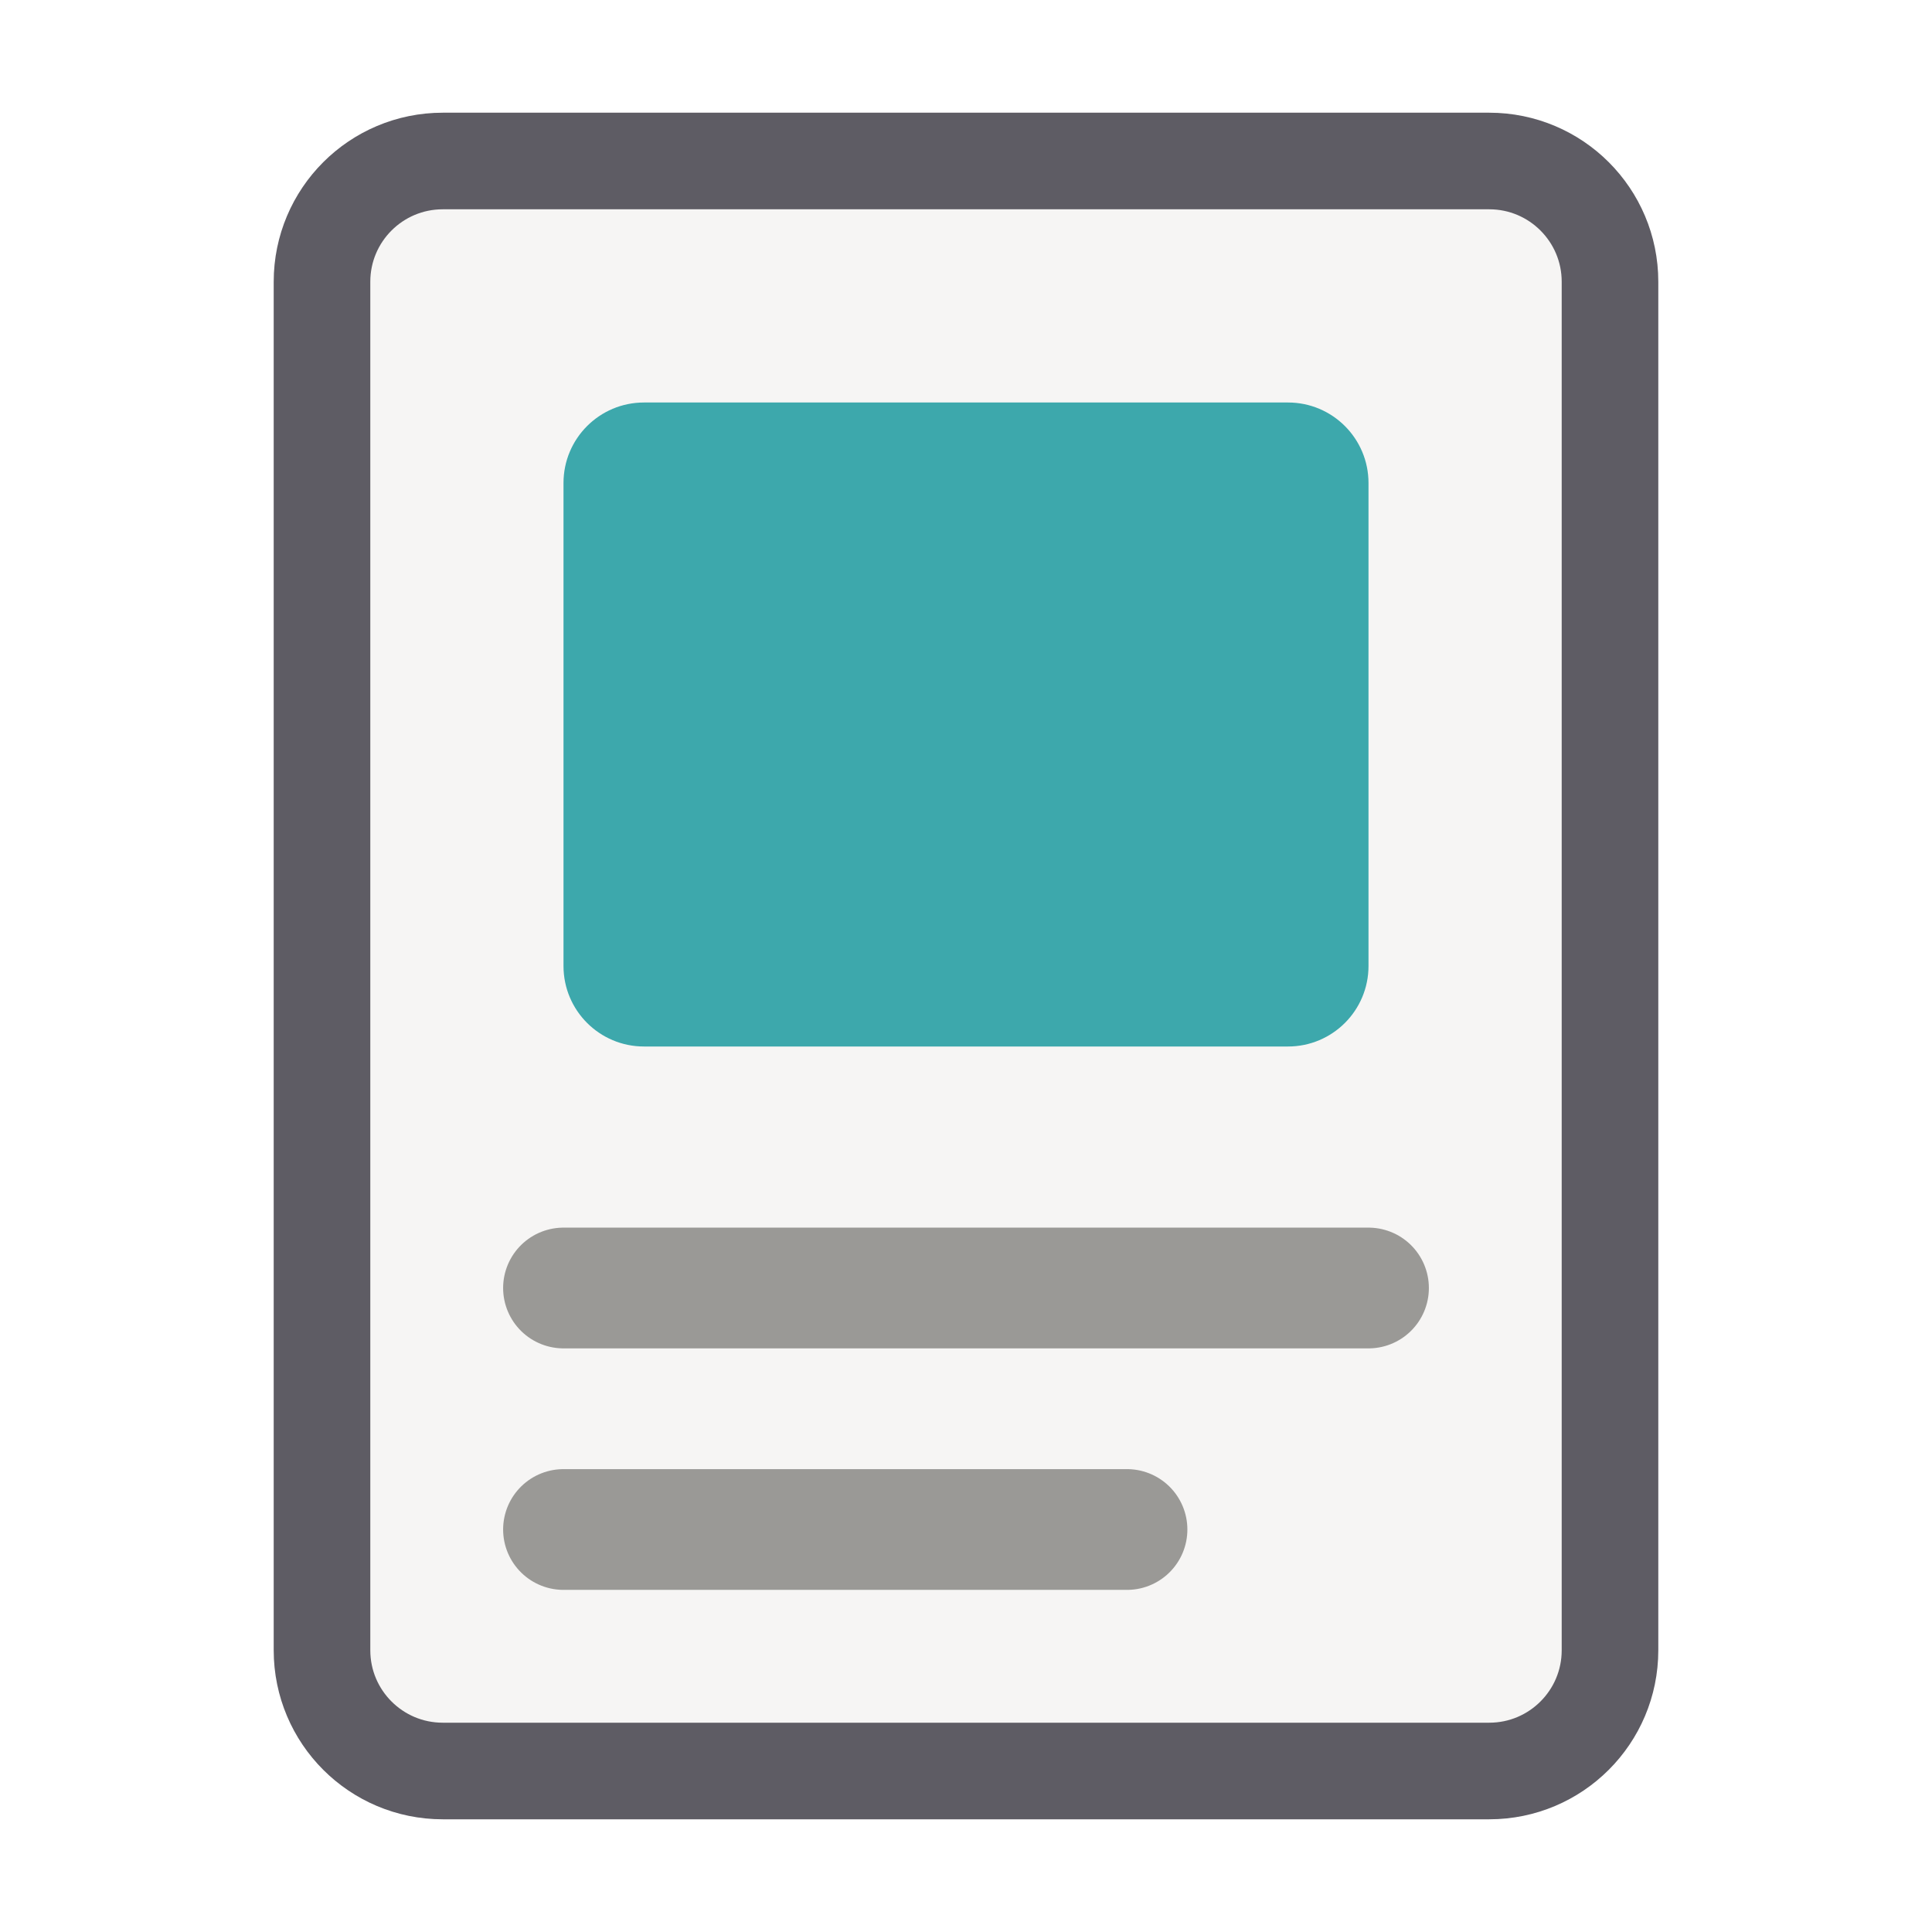
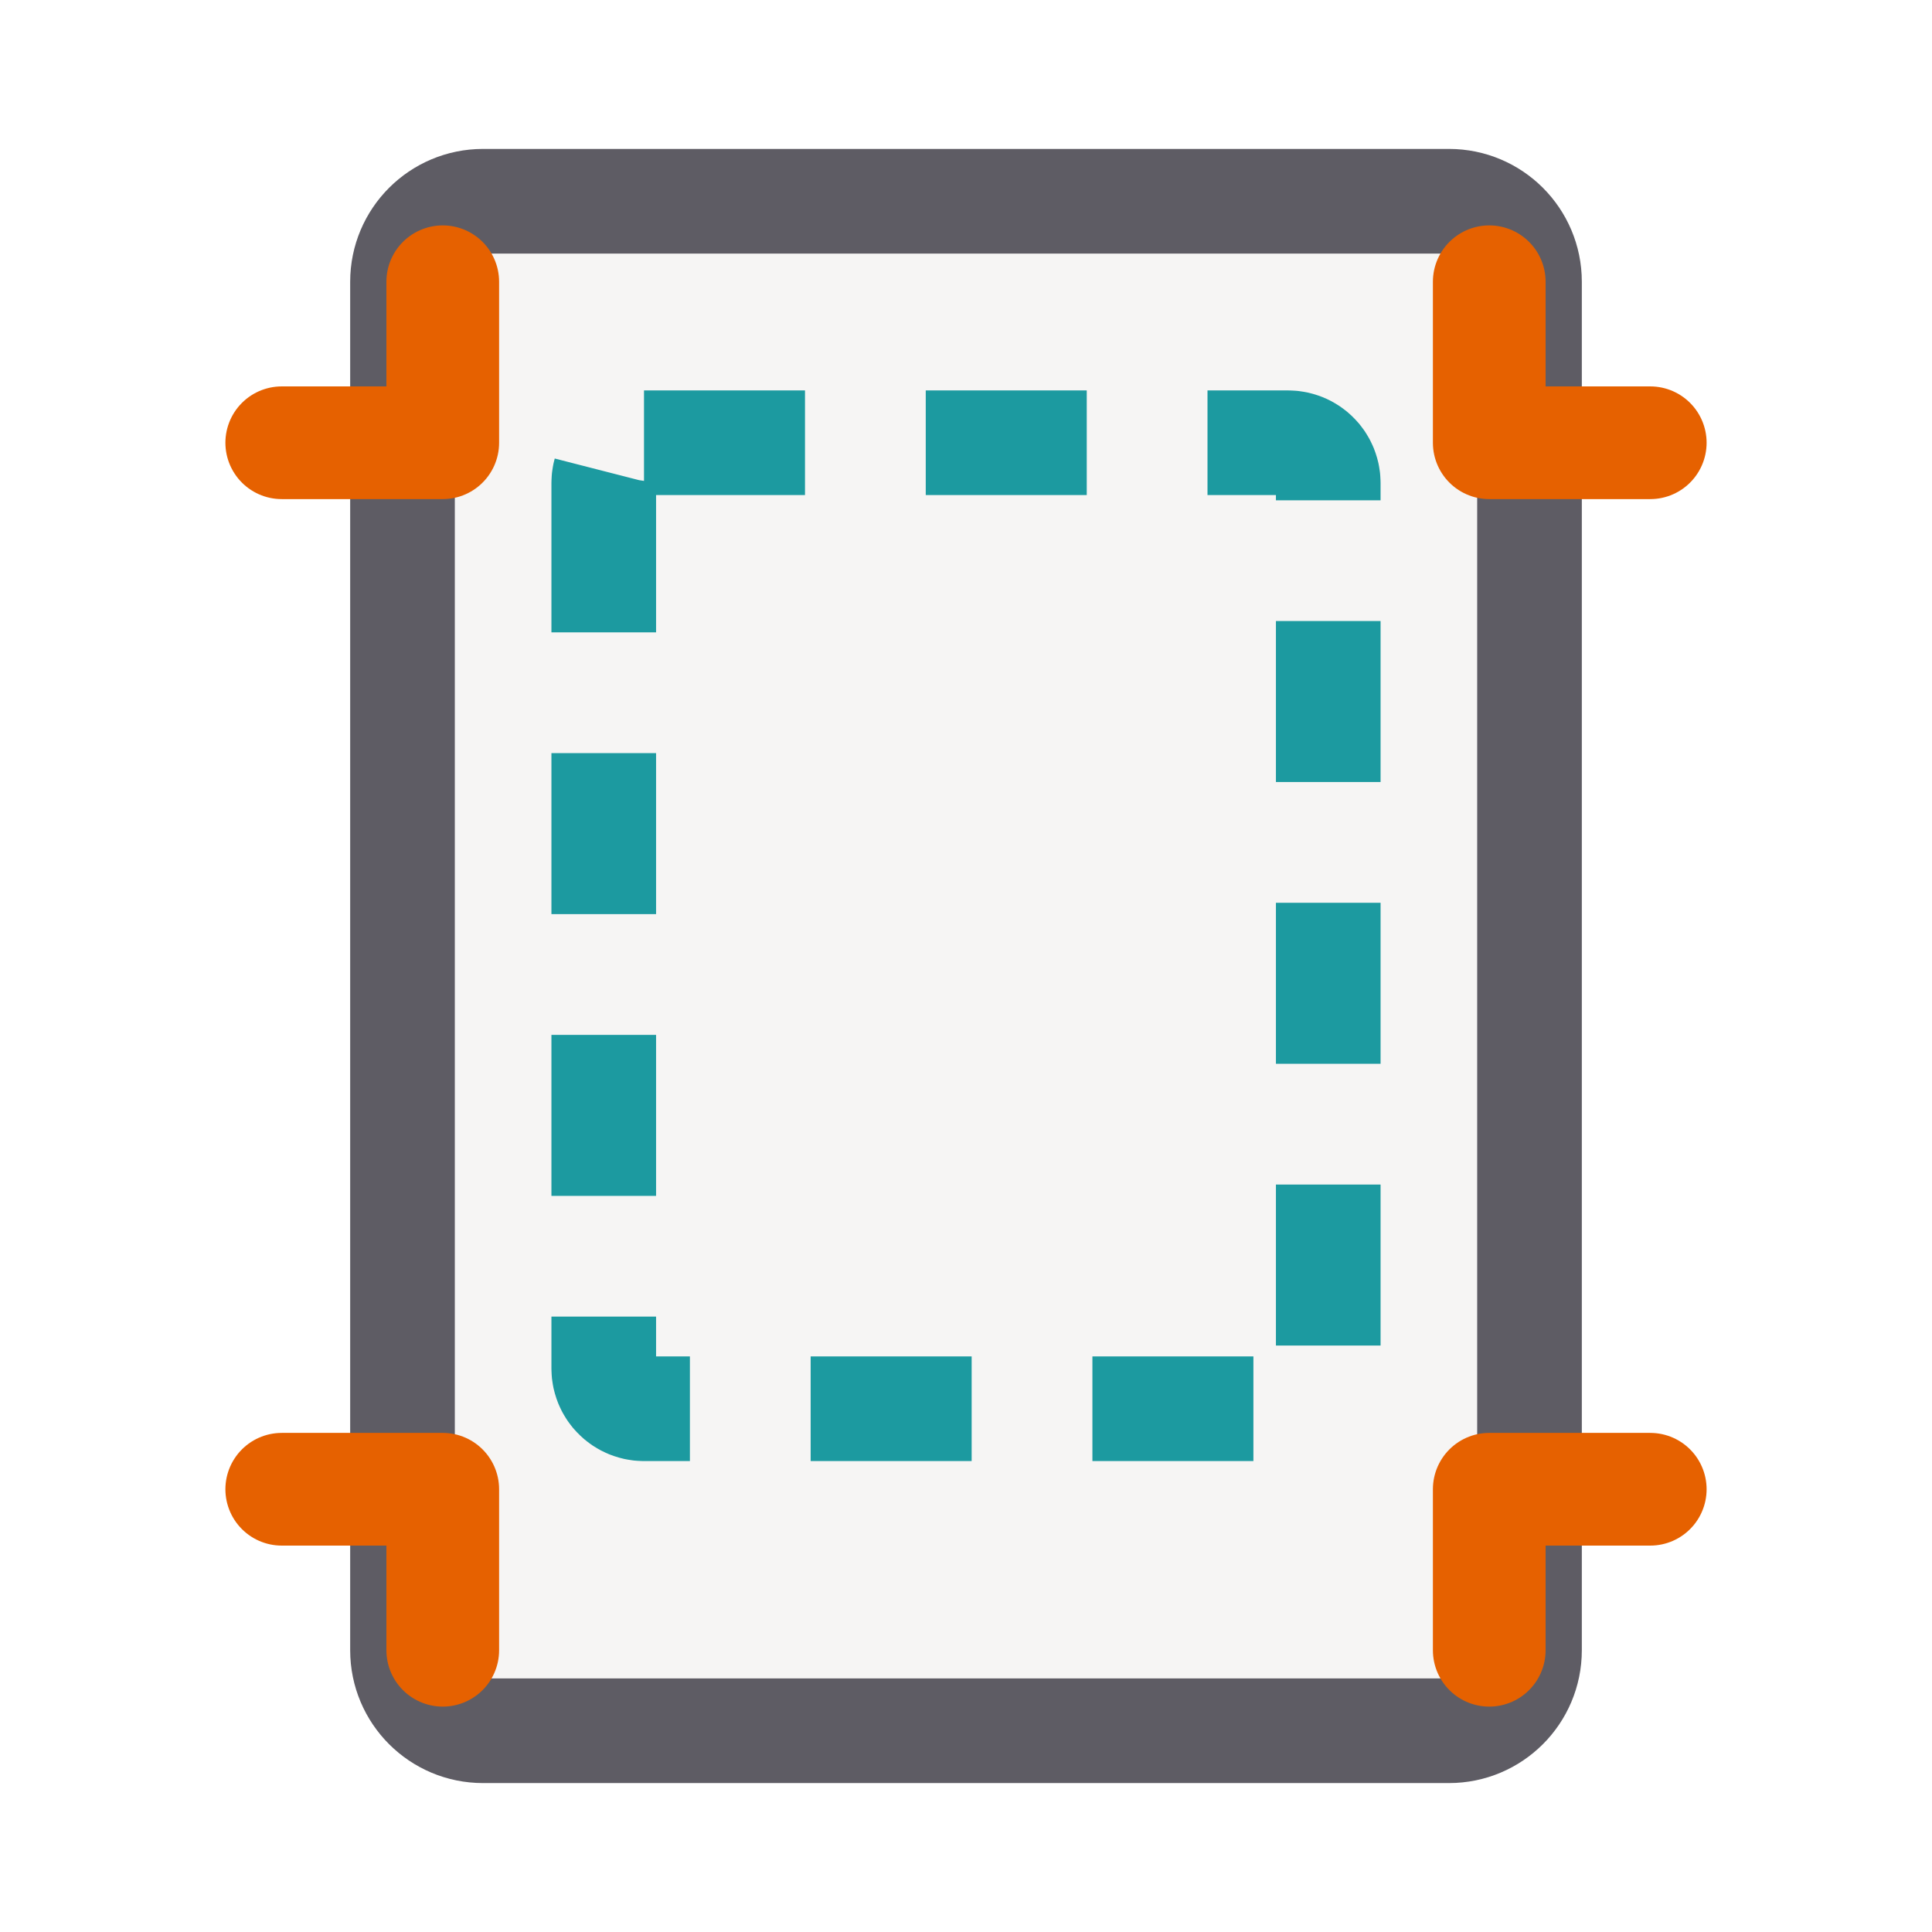
<svg xmlns="http://www.w3.org/2000/svg" width="48" height="48" viewBox="0 0 24 24">
-   <rect x="4" y="2" width="16" height="20" rx="1.5" fill="#f6f5f4" stroke="#5e5c64" stroke-width="1.2" />
-   <rect x="7" y="5" width="10" height="8" rx="1" fill="#1c9aa0" opacity="0.85" />
-   <path d="M7 16h10M7 19h7" stroke="#9a9996" stroke-width="1.5" stroke-linecap="round" />
+   <rect x="5" y="2.5" width="14" height="19" rx="1" fill="#f6f5f4" stroke="#5e5c64" stroke-width="1.3" />
+   <rect x="7.5" y="5.5" width="9" height="12" rx="0.5" fill="none" stroke="#1c9aa0" stroke-width="1.3" stroke-dasharray="2 1.5" />
+   <path d="M3.5 5.5H5.5M5.5 3.5V5.5" fill="none" stroke="#e66100" stroke-width="1.4" stroke-linecap="round" />
+   <path d="M20.5 5.5H18.5M18.5 3.5V5.5" fill="none" stroke="#e66100" stroke-width="1.4" stroke-linecap="round" />
+   <path d="M3.5 18.5H5.5M5.5 20.5V18.5" fill="none" stroke="#e66100" stroke-width="1.4" stroke-linecap="round" />
+   <path d="M20.5 18.5H18.5M18.5 20.5V18.5" fill="none" stroke="#e66100" stroke-width="1.4" stroke-linecap="round" />
</svg>
